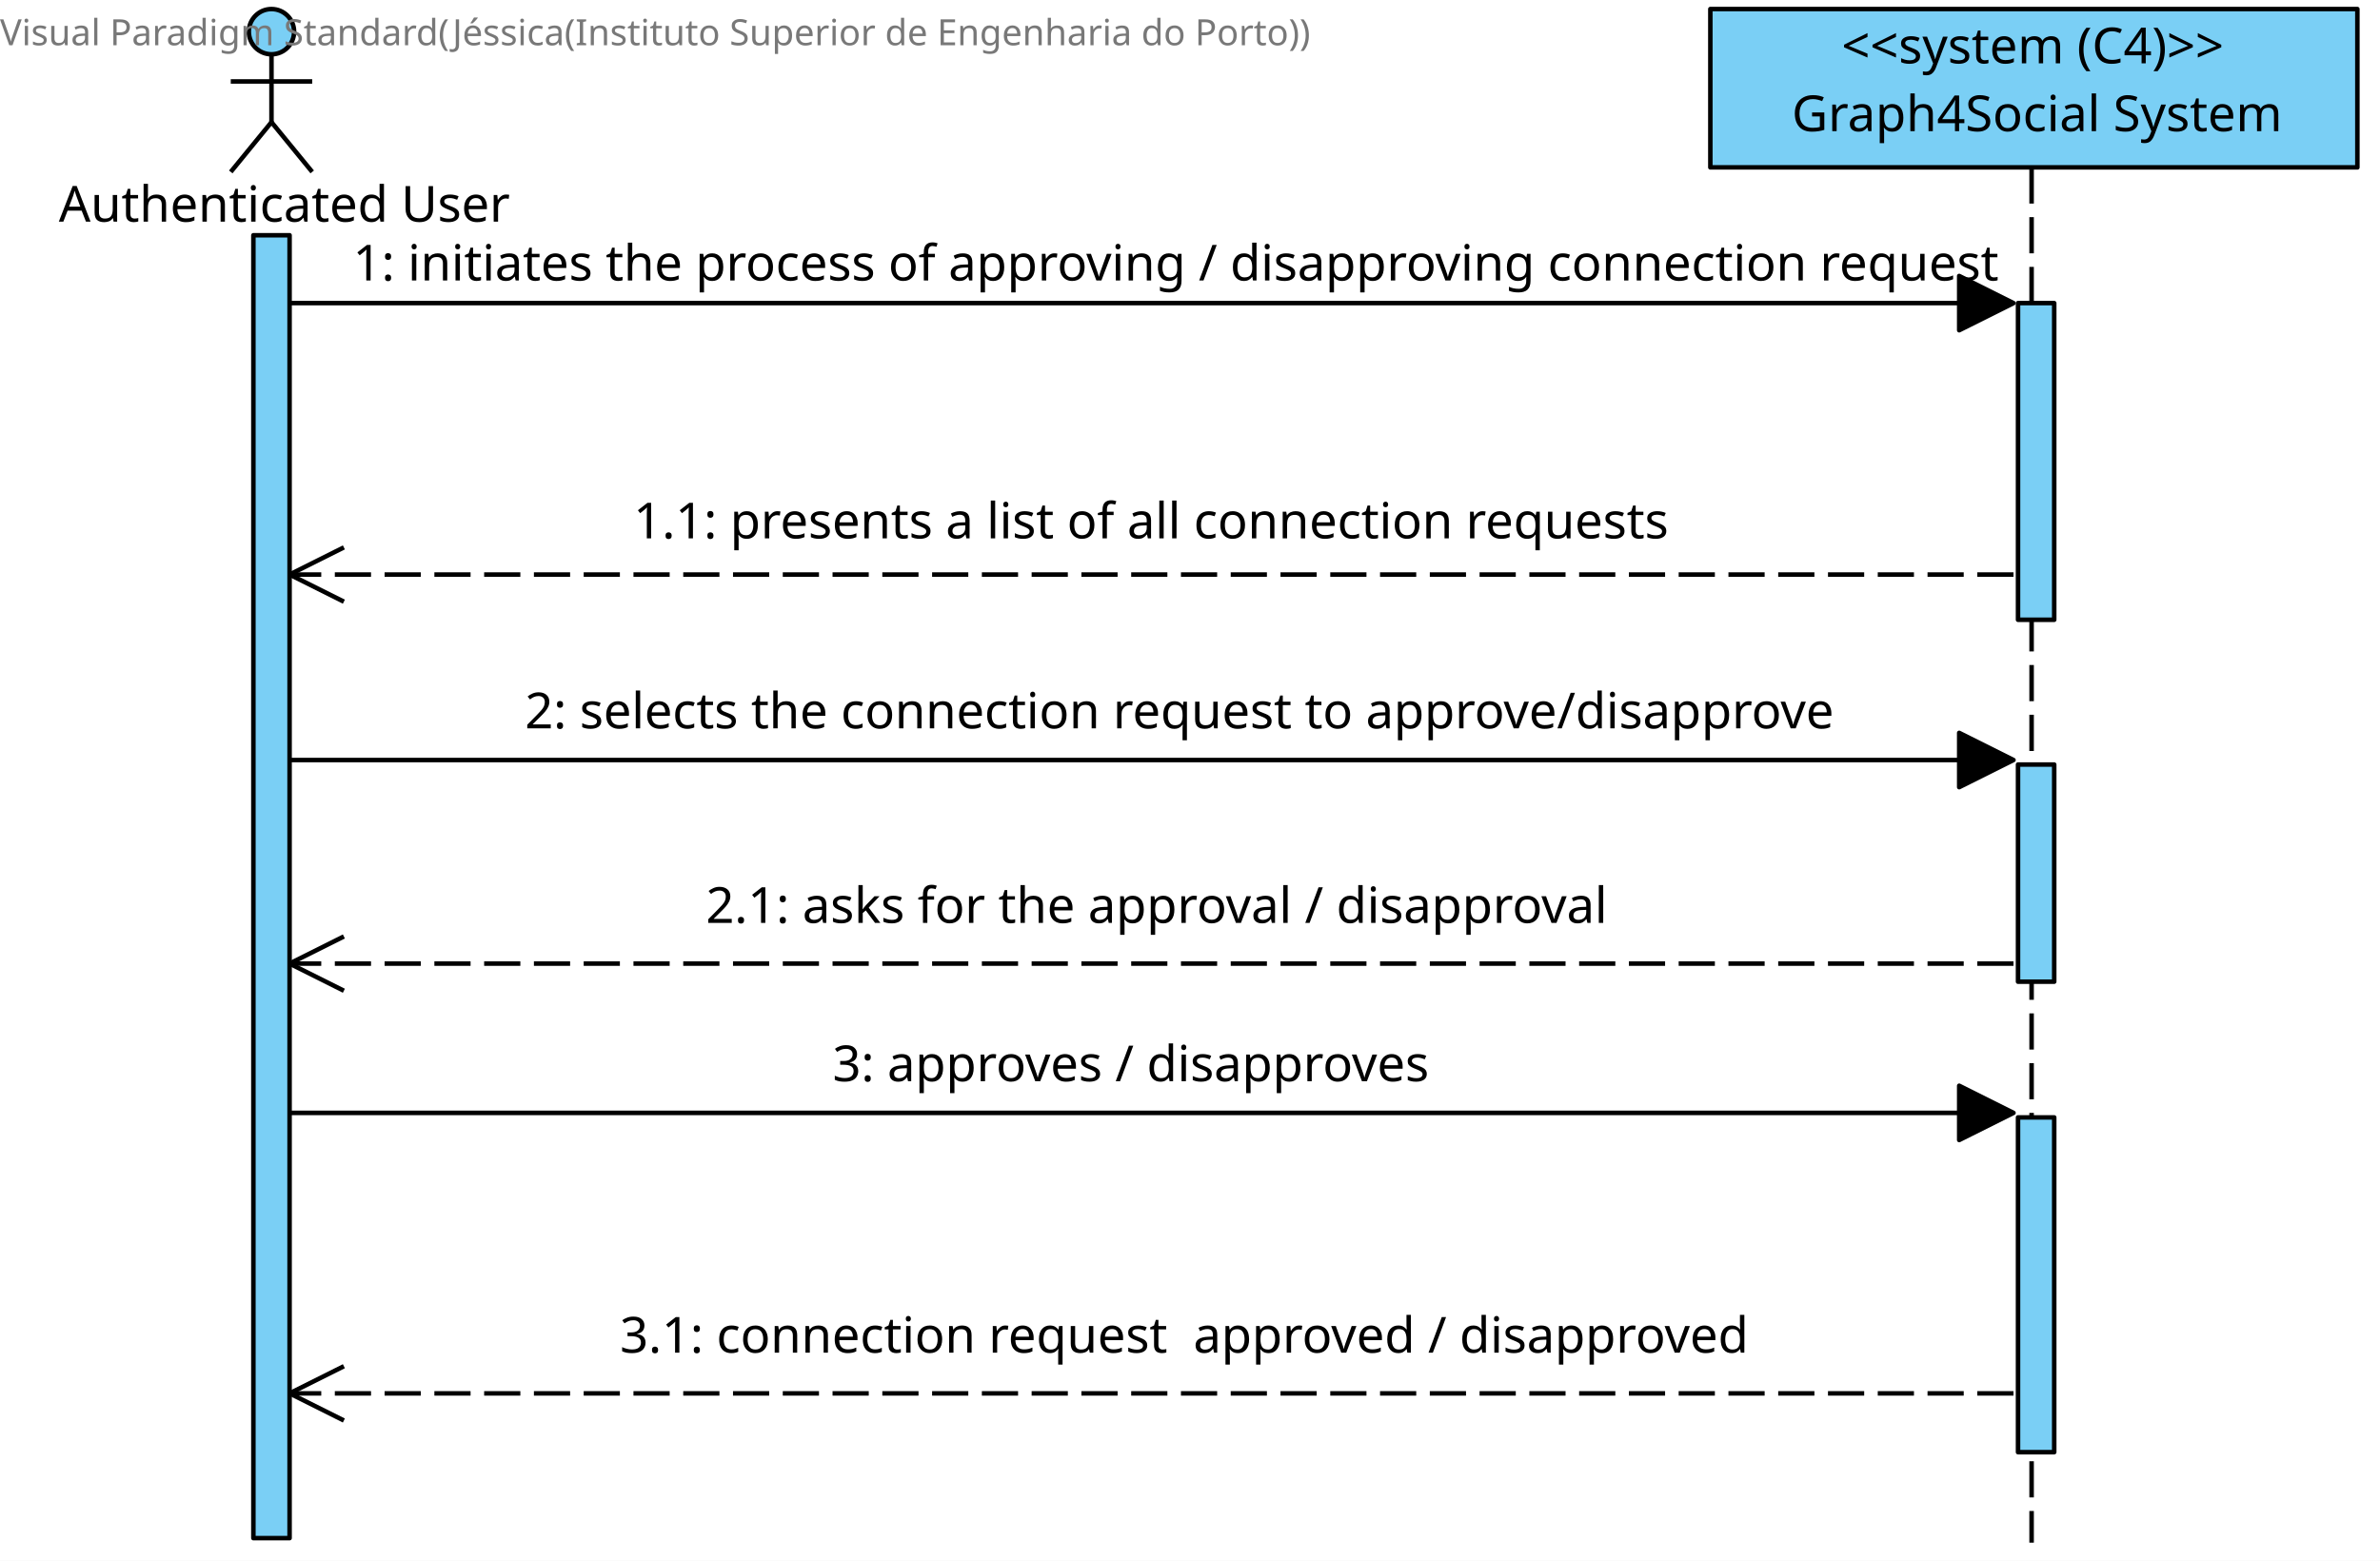
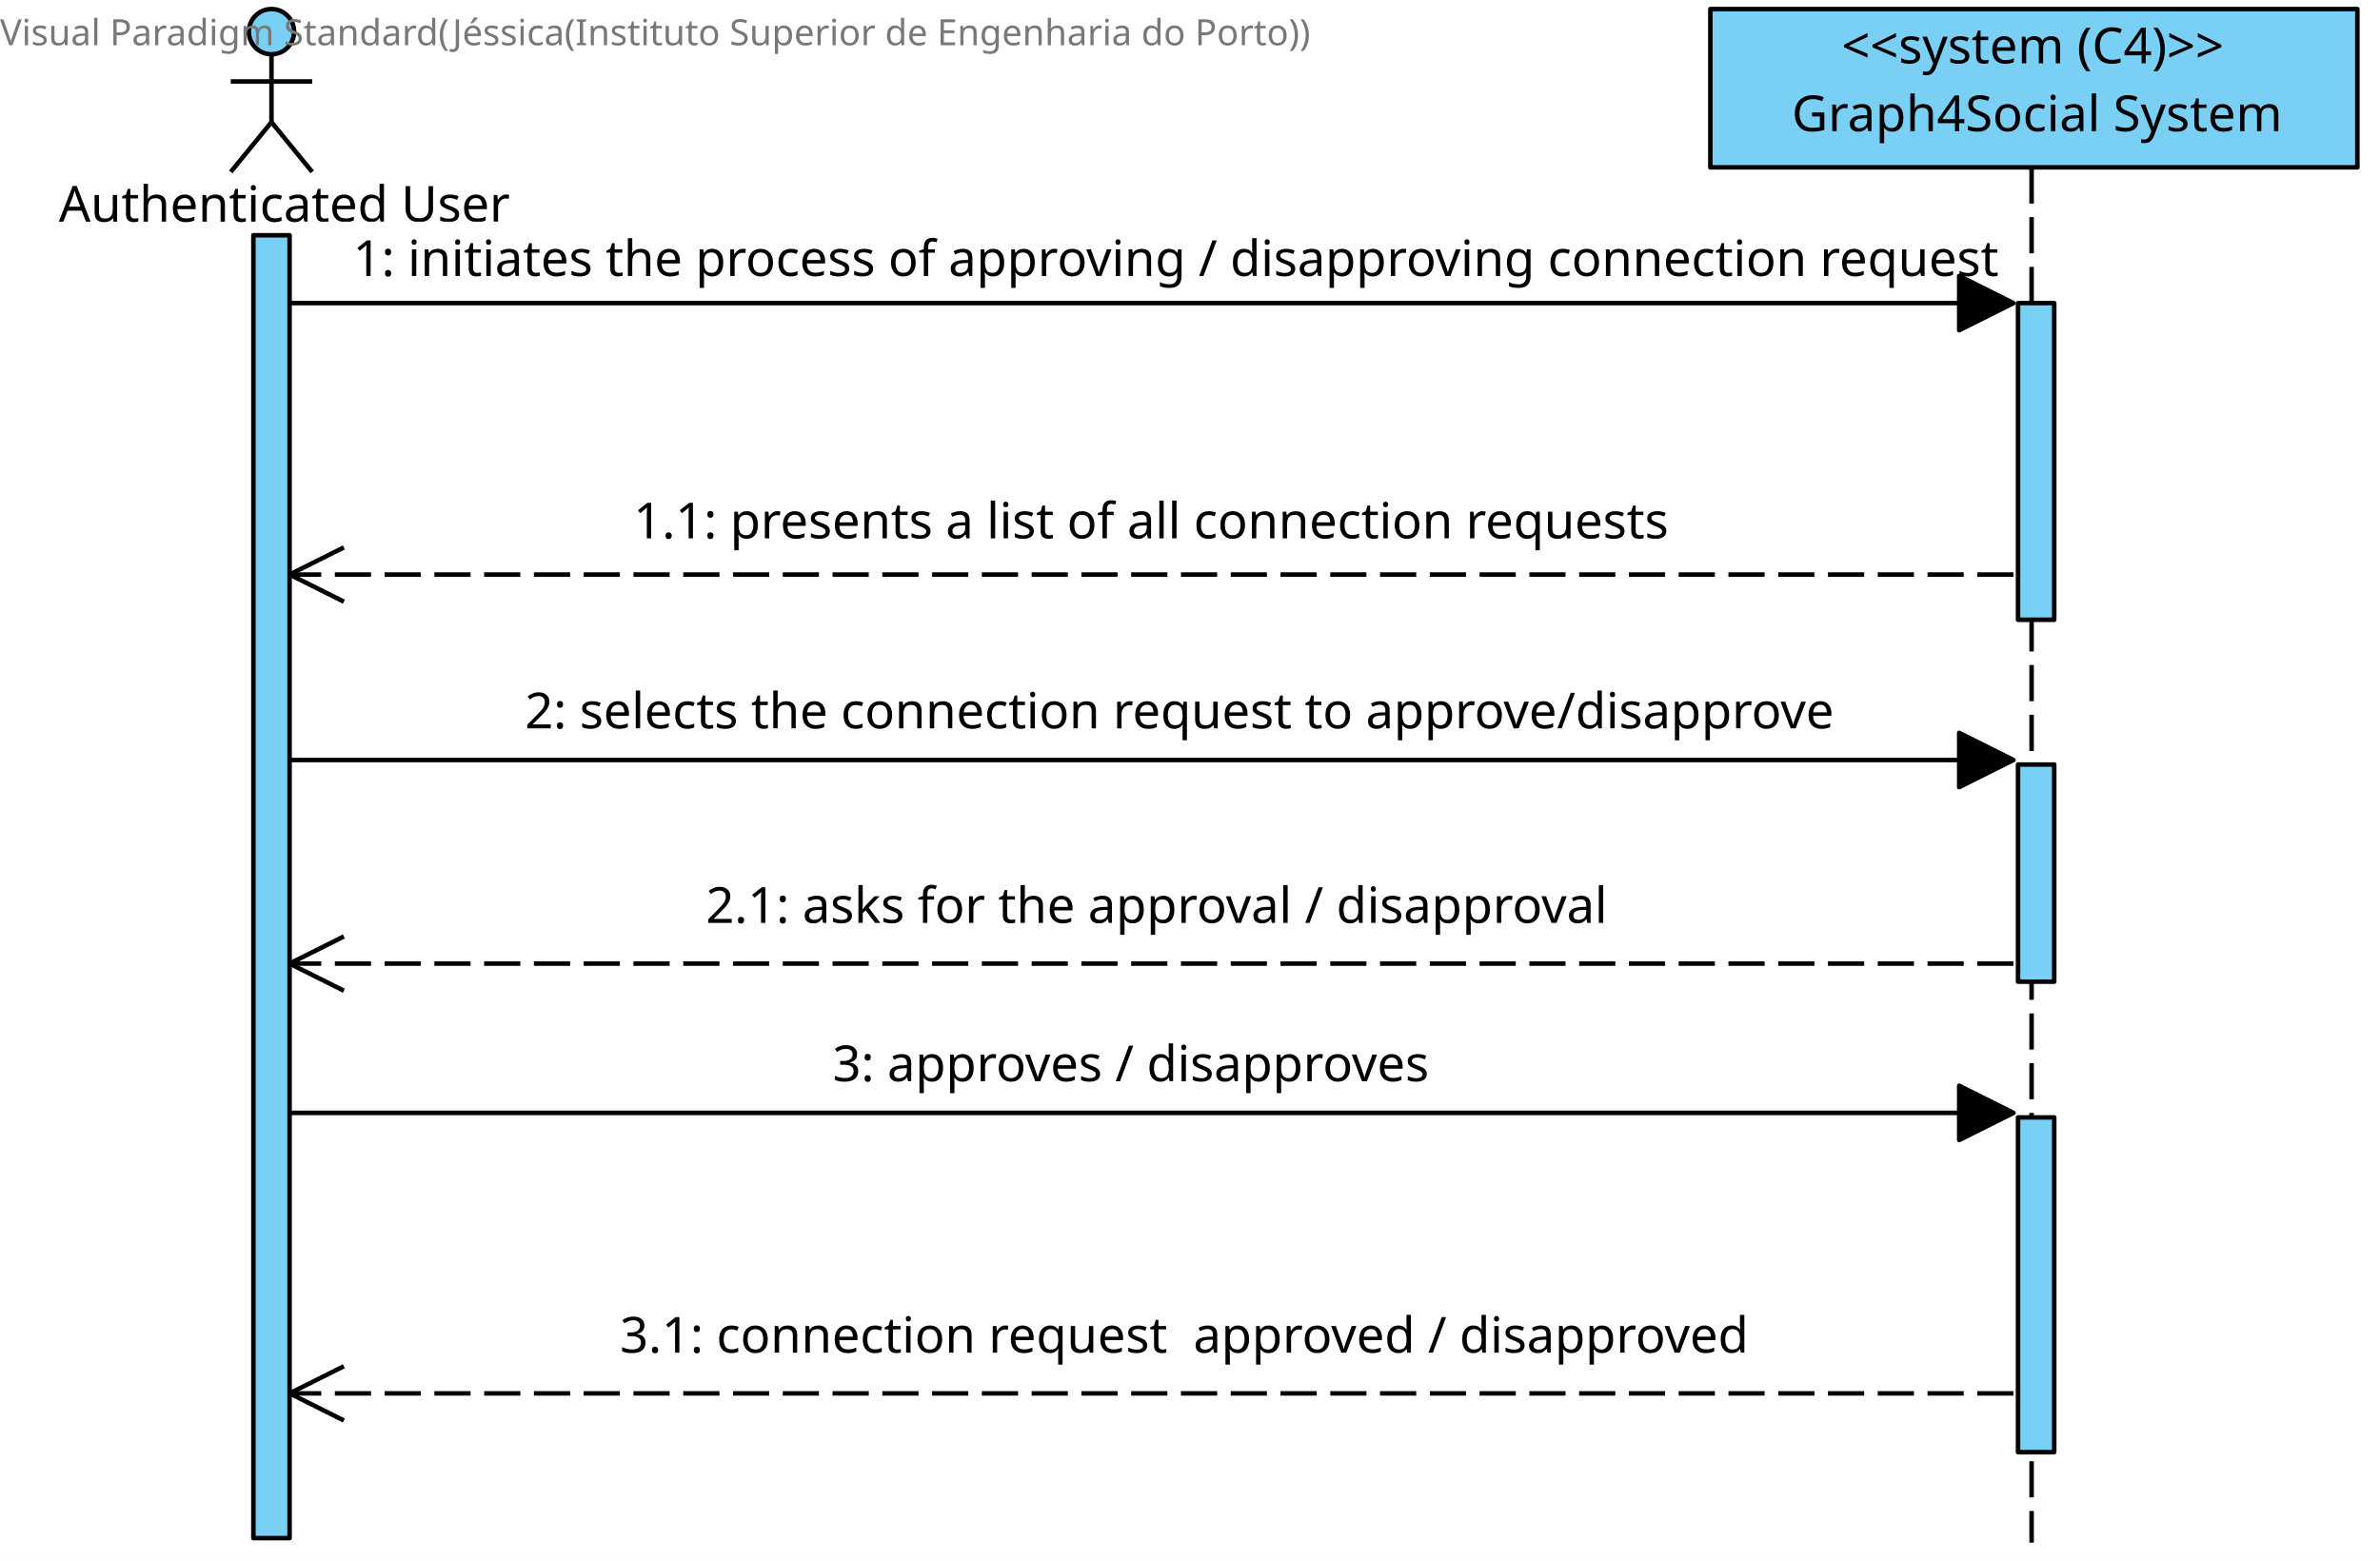
<svg xmlns="http://www.w3.org/2000/svg" fill-opacity="0" color-rendering="auto" color-interpolation="auto" text-rendering="auto" stroke="rgb(0,0,0)" stroke-linecap="square" width="526" stroke-miterlimit="10" shape-rendering="auto" stroke-opacity="0" fill="rgb(0,0,0)" stroke-dasharray="none" font-weight="normal" stroke-width="1" height="345" font-family="'Dialog'" font-style="normal" stroke-linejoin="miter" font-size="12px" stroke-dashoffset="0" image-rendering="auto">
  <defs id="genericDefs" />
  <g>
    <defs id="defs1">
      <clipPath clipPathUnits="userSpaceOnUse" id="clipPath1">
        <path d="M-7 -7 L155 -7 L155 350 L-7 350 L-7 -7 Z" />
      </clipPath>
      <clipPath clipPathUnits="userSpaceOnUse" id="clipPath2">
        <path d="M-7 -7 L71 -7 L71 350 L-7 350 L-7 -7 Z" />
      </clipPath>
      <clipPath clipPathUnits="userSpaceOnUse" id="clipPath3">
        <path d="M-7 -7 L19 -7 L19 81 L-7 81 L-7 -7 Z" />
      </clipPath>
      <clipPath clipPathUnits="userSpaceOnUse" id="clipPath4">
        <path d="M-7 -7 L19 -7 L19 85 L-7 85 L-7 -7 Z" />
      </clipPath>
      <clipPath clipPathUnits="userSpaceOnUse" id="clipPath5">
        <path d="M-7 -7 L19 -7 L19 59 L-7 59 L-7 -7 Z" />
      </clipPath>
      <clipPath clipPathUnits="userSpaceOnUse" id="clipPath6">
        <path d="M-144 -30 L288 -30 L288 60 L-144 60 L-144 -30 Z" />
      </clipPath>
      <clipPath clipPathUnits="userSpaceOnUse" id="clipPath7">
        <path d="M-117 -15 L234 -15 L234 30 L-117 30 L-117 -15 Z" />
      </clipPath>
      <clipPath clipPathUnits="userSpaceOnUse" id="clipPath8">
        <path d="M0 0 L468 0 L468 87 L0 87 L0 0 Z" />
      </clipPath>
      <clipPath clipPathUnits="userSpaceOnUse" id="clipPath9">
-         <path d="M0 0 L0 12 L96 12 L96 25 L409 25 L409 40 L44 40 L44 27 L0 27 L0 87 L106 87 L106 82 L347 82 L347 87 L468 87 L468 7 L355 7 L355 0 Z" />
+         <path d="M0 0 L0 12 L96 12 L96 24 L409 24 L409 39 L44 39 L44 27 L0 27 L0 87 L106 87 L106 82 L347 82 L347 87 L468 87 L468 7 L355 7 L355 0 Z" />
      </clipPath>
      <clipPath clipPathUnits="userSpaceOnUse" id="clipPath10">
        <path d="M0 0 L469 0 L469 87 L0 87 L0 0 Z" />
      </clipPath>
      <clipPath clipPathUnits="userSpaceOnUse" id="clipPath11">
        <path d="M348 21 L348 36 L107 36 L107 21 ZM378 63 L378 78 L84 78 L84 63 ZM0 0 L0 87 L469 87 L469 0 Z" />
      </clipPath>
      <clipPath clipPathUnits="userSpaceOnUse" id="clipPath12">
        <path d="M298 22 L298 37 L152 37 L152 22 ZM0 0 L0 87 L106 87 L106 82 L362 82 L362 87 L469 87 L469 0 L334 0 L334 2 L124 2 L124 0 Z" />
      </clipPath>
      <clipPath clipPathUnits="userSpaceOnUse" id="clipPath13">
        <path d="M362 20 L362 35 L106 35 L106 20 ZM0 0 L0 87 L469 87 L469 0 Z" />
      </clipPath>
      <clipPath clipPathUnits="userSpaceOnUse" id="clipPath14">
        <path d="M377 22 L377 37 L83 37 L83 22 ZM333 65 L333 80 L123 80 L123 65 ZM0 0 L0 87 L468 87 L468 0 Z" />
      </clipPath>
      <clipPath clipPathUnits="userSpaceOnUse" id="clipPath15">
        <path d="M333 20 L333 35 L123 35 L123 20 ZM297 55 L297 70 L151 70 L151 55 ZM0 0 L0 87 L468 87 L468 0 Z" />
      </clipPath>
      <clipPath clipPathUnits="userSpaceOnUse" id="clipPath16">
        <path d="M-210 -15 L420 -15 L420 30 L-210 30 L-210 -15 Z" />
      </clipPath>
      <clipPath clipPathUnits="userSpaceOnUse" id="clipPath17">
        <path d="M-294 -15 L588 -15 L588 30 L-294 30 L-294 -15 Z" />
      </clipPath>
      <clipPath clipPathUnits="userSpaceOnUse" id="clipPath18">
        <path d="M-256 -15 L512 -15 L512 30 L-256 30 L-256 -15 Z" />
      </clipPath>
      <clipPath clipPathUnits="userSpaceOnUse" id="clipPath19">
        <path d="M-146 -15 L292 -15 L292 30 L-146 30 L-146 -15 Z" />
      </clipPath>
      <clipPath clipPathUnits="userSpaceOnUse" id="clipPath20">
        <path d="M-241 -15 L482 -15 L482 30 L-241 30 L-241 -15 Z" />
      </clipPath>
      <clipPath clipPathUnits="userSpaceOnUse" id="clipPath21">
        <path d="M-365 -15 L730 -15 L730 30 L-365 30 L-365 -15 Z" />
      </clipPath>
    </defs>
    <g fill="white" text-rendering="geometricPrecision" fill-opacity="1" stroke-opacity="1" stroke="white">
      <rect x="0" width="526" height="345" y="0" stroke="none" />
    </g>
    <g font-size="11px" transform="translate(378,2)" fill-opacity="1" fill="rgb(122,207,245)" text-rendering="geometricPrecision" image-rendering="optimizeQuality" font-family="sans-serif" stroke="rgb(122,207,245)" stroke-opacity="1">
      <rect x="0" width="143" height="35" y="0" clip-path="url(#clipPath1)" stroke="none" />
    </g>
    <g stroke-linecap="butt" font-size="11px" transform="translate(378,2)" fill-opacity="1" fill="black" text-rendering="geometricPrecision" image-rendering="optimizeQuality" font-family="sans-serif" stroke-linejoin="round" stroke="black" stroke-opacity="1" stroke-miterlimit="0">
      <rect fill="none" x="0" width="143" height="35" y="0" clip-path="url(#clipPath1)" />
      <line clip-path="url(#clipPath1)" fill="none" x1="71" x2="71" y1="35" y2="339" stroke-linejoin="bevel" stroke-dasharray="8,3" />
    </g>
    <g font-size="11px" transform="translate(30,2)" fill-opacity="1" fill="rgb(122,207,245)" text-rendering="geometricPrecision" image-rendering="optimizeQuality" font-family="sans-serif" stroke="rgb(122,207,245)" stroke-opacity="1">
      <circle r="5" clip-path="url(#clipPath2)" cx="30" cy="5" stroke="none" />
      <rect x="26" width="8" height="288" y="50" clip-path="url(#clipPath2)" stroke="none" />
    </g>
    <g stroke-linecap="butt" font-size="11px" transform="translate(30,2)" fill-opacity="1" fill="black" text-rendering="geometricPrecision" image-rendering="optimizeQuality" font-family="sans-serif" stroke-linejoin="round" stroke="black" stroke-opacity="1" stroke-miterlimit="0">
      <circle fill="none" r="5" clip-path="url(#clipPath2)" cx="30" cy="5" />
      <rect fill="none" x="26" width="8" height="288" y="50" clip-path="url(#clipPath2)" />
      <line y2="25" fill="none" x1="30" clip-path="url(#clipPath2)" x2="30" y1="10" />
      <line y2="36" fill="none" x1="30" clip-path="url(#clipPath2)" x2="21" y1="25" />
      <line y2="36" fill="none" x1="30" clip-path="url(#clipPath2)" x2="39" y1="25" />
      <line y2="16" fill="none" x1="21" clip-path="url(#clipPath2)" x2="39" y1="16" />
    </g>
    <g font-size="11px" transform="translate(446,67)" fill-opacity="1" fill="rgb(122,207,245)" text-rendering="geometricPrecision" image-rendering="optimizeQuality" font-family="sans-serif" stroke="rgb(122,207,245)" stroke-opacity="1">
      <rect x="0" width="8" height="70" y="0" clip-path="url(#clipPath3)" stroke="none" />
    </g>
    <g stroke-linecap="butt" font-size="11px" transform="translate(446,67)" fill-opacity="1" fill="black" text-rendering="geometricPrecision" image-rendering="optimizeQuality" font-family="sans-serif" stroke-linejoin="round" stroke="black" stroke-opacity="1" stroke-miterlimit="0">
      <rect fill="none" x="0" width="8" height="70" y="0" clip-path="url(#clipPath3)" />
    </g>
    <g font-size="11px" transform="translate(446,247)" fill-opacity="1" fill="rgb(122,207,245)" text-rendering="geometricPrecision" image-rendering="optimizeQuality" font-family="sans-serif" stroke="rgb(122,207,245)" stroke-opacity="1">
      <rect x="0" width="8" height="74" y="0" clip-path="url(#clipPath4)" stroke="none" />
    </g>
    <g stroke-linecap="butt" font-size="11px" transform="translate(446,247)" fill-opacity="1" fill="black" text-rendering="geometricPrecision" image-rendering="optimizeQuality" font-family="sans-serif" stroke-linejoin="round" stroke="black" stroke-opacity="1" stroke-miterlimit="0">
      <rect fill="none" x="0" width="8" height="74" y="0" clip-path="url(#clipPath4)" />
    </g>
    <g font-size="11px" transform="translate(446,169)" fill-opacity="1" fill="rgb(122,207,245)" text-rendering="geometricPrecision" image-rendering="optimizeQuality" font-family="sans-serif" stroke="rgb(122,207,245)" stroke-opacity="1">
      <rect x="0" width="8" height="48" y="0" clip-path="url(#clipPath5)" stroke="none" />
    </g>
    <g stroke-linecap="butt" font-size="11px" transform="translate(446,169)" fill-opacity="1" fill="black" text-rendering="geometricPrecision" image-rendering="optimizeQuality" font-family="sans-serif" stroke-linejoin="round" stroke="black" stroke-opacity="1" stroke-miterlimit="0">
      <rect fill="none" x="0" width="8" height="48" y="0" clip-path="url(#clipPath5)" />
    </g>
    <g font-size="11px" transform="translate(378,2)" fill-opacity="1" fill="black" text-rendering="geometricPrecision" image-rendering="optimizeQuality" font-family="sans-serif" stroke="black" stroke-opacity="1">
      <text x="29" xml:space="preserve" y="12" clip-path="url(#clipPath6)" stroke="none">&lt;&lt;system (C4)&gt;&gt;</text>
      <text x="18" xml:space="preserve" y="27" clip-path="url(#clipPath6)" stroke="none">Graph4Social System</text>
    </g>
    <g font-size="11px" transform="translate(2,37)" fill-opacity="1" fill="black" text-rendering="geometricPrecision" image-rendering="optimizeQuality" font-family="sans-serif" stroke="black" stroke-opacity="1">
      <text x="11" xml:space="preserve" y="12" clip-path="url(#clipPath7)" stroke="none">Authenticated User</text>
    </g>
    <g stroke-linecap="butt" font-size="11px" transform="translate(23,25)" fill-opacity="1" fill="black" text-rendering="geometricPrecision" image-rendering="optimizeQuality" font-family="sans-serif" stroke-linejoin="round" stroke="black" stroke-opacity="1">
      <line y2="42" fill="none" x1="41" clip-path="url(#clipPath9)" x2="422" y1="42" />
      <polygon points=" 422 42 410 36 410 48" clip-path="url(#clipPath9)" stroke="none" />
      <polygon fill="none" points=" 422 42 410 36 410 48" clip-path="url(#clipPath9)" />
    </g>
    <g fill-opacity="1" text-rendering="geometricPrecision" stroke="black" stroke-linecap="butt" transform="translate(22,86)" stroke-miterlimit="0" stroke-opacity="1" fill="black" stroke-dasharray="8,3" font-family="sans-serif" stroke-linejoin="round" font-size="11px" image-rendering="optimizeQuality">
      <line y2="41" fill="none" x1="423" clip-path="url(#clipPath11)" x2="42" y1="41" />
      <line clip-path="url(#clipPath11)" fill="none" x1="42" x2="54" y1="41" y2="47" stroke-dasharray="none" stroke-miterlimit="10" />
      <line clip-path="url(#clipPath11)" fill="none" x1="42" x2="54" y1="41" y2="35" stroke-dasharray="none" stroke-miterlimit="10" />
    </g>
    <g stroke-linecap="butt" font-size="11px" transform="translate(22,205)" fill-opacity="1" fill="black" text-rendering="geometricPrecision" image-rendering="optimizeQuality" font-family="sans-serif" stroke-linejoin="round" stroke="black" stroke-opacity="1">
      <line y2="41" fill="none" x1="42" clip-path="url(#clipPath12)" x2="423" y1="41" />
      <polygon points=" 423 41 411 35 411 47" clip-path="url(#clipPath12)" stroke="none" />
      <polygon fill="none" points=" 423 41 411 35 411 47" clip-path="url(#clipPath12)" />
    </g>
    <g fill-opacity="1" text-rendering="geometricPrecision" stroke="black" stroke-linecap="butt" transform="translate(22,267)" stroke-miterlimit="0" stroke-opacity="1" fill="black" stroke-dasharray="8,3" font-family="sans-serif" stroke-linejoin="round" font-size="11px" image-rendering="optimizeQuality">
      <line y2="41" fill="none" x1="423" clip-path="url(#clipPath13)" x2="42" y1="41" />
      <line clip-path="url(#clipPath13)" fill="none" x1="42" x2="54" y1="41" y2="47" stroke-dasharray="none" stroke-miterlimit="10" />
      <line clip-path="url(#clipPath13)" fill="none" x1="42" x2="54" y1="41" y2="35" stroke-dasharray="none" stroke-miterlimit="10" />
    </g>
    <g stroke-linecap="butt" font-size="11px" transform="translate(23,127)" fill-opacity="1" fill="black" text-rendering="geometricPrecision" image-rendering="optimizeQuality" font-family="sans-serif" stroke-linejoin="round" stroke="black" stroke-opacity="1">
      <line y2="41" fill="none" x1="41" clip-path="url(#clipPath14)" x2="422" y1="41" />
      <polygon points=" 422 41 410 35 410 47" clip-path="url(#clipPath14)" stroke="none" />
      <polygon fill="none" points=" 422 41 410 35 410 47" clip-path="url(#clipPath14)" />
    </g>
    <g fill-opacity="1" text-rendering="geometricPrecision" stroke="black" stroke-linecap="butt" transform="translate(23,172)" stroke-miterlimit="0" stroke-opacity="1" fill="black" stroke-dasharray="8,3" font-family="sans-serif" stroke-linejoin="round" font-size="11px" image-rendering="optimizeQuality">
      <line y2="41" fill="none" x1="422" clip-path="url(#clipPath15)" x2="41" y1="41" />
      <line clip-path="url(#clipPath15)" fill="none" x1="41" x2="53" y1="41" y2="47" stroke-dasharray="none" stroke-miterlimit="10" />
      <line clip-path="url(#clipPath15)" fill="none" x1="41" x2="53" y1="41" y2="35" stroke-dasharray="none" stroke-miterlimit="10" />
    </g>
    <g font-size="11px" transform="translate(146,192)" fill-opacity="1" fill="white" text-rendering="geometricPrecision" image-rendering="optimizeQuality" font-family="sans-serif" stroke="white" stroke-opacity="1">
      <rect x="0" width="210" height="15" y="0" clip-path="url(#clipPath16)" stroke="none" />
      <text fill="black" x="10" xml:space="preserve" y="12" clip-path="url(#clipPath16)" stroke="none">2.1: asks for the approval / disapproval</text>
    </g>
    <g font-size="11px" transform="translate(106,149)" fill-opacity="1" fill="white" text-rendering="geometricPrecision" image-rendering="optimizeQuality" font-family="sans-serif" stroke="white" stroke-opacity="1">
      <rect x="0" width="294" height="15" y="0" clip-path="url(#clipPath17)" stroke="none" />
      <text fill="black" x="10" xml:space="preserve" y="12" clip-path="url(#clipPath17)" stroke="none">2: selects the connection request to approve/disapprove</text>
    </g>
    <g font-size="11px" transform="translate(128,287)" fill-opacity="1" fill="white" text-rendering="geometricPrecision" image-rendering="optimizeQuality" font-family="sans-serif" stroke="white" stroke-opacity="1">
      <rect x="0" width="256" height="15" y="0" clip-path="url(#clipPath18)" stroke="none" />
      <text fill="black" x="9" xml:space="preserve" y="12" clip-path="url(#clipPath18)" stroke="none">3.1: connection request  approved / disapproved</text>
    </g>
    <g font-size="11px" transform="translate(174,227)" fill-opacity="1" fill="white" text-rendering="geometricPrecision" image-rendering="optimizeQuality" font-family="sans-serif" stroke="white" stroke-opacity="1">
      <rect x="0" width="146" height="15" y="0" clip-path="url(#clipPath19)" stroke="none" />
      <text fill="black" x="10" xml:space="preserve" y="12" clip-path="url(#clipPath19)" stroke="none">3: approves / disapproves</text>
    </g>
    <g font-size="11px" transform="translate(129,107)" fill-opacity="1" fill="white" text-rendering="geometricPrecision" image-rendering="optimizeQuality" font-family="sans-serif" stroke="white" stroke-opacity="1">
      <rect x="0" width="241" height="15" y="0" clip-path="url(#clipPath20)" stroke="none" />
      <text fill="black" x="11" xml:space="preserve" y="12" clip-path="url(#clipPath20)" stroke="none">1.1: presents a list of all connection requests</text>
    </g>
-     <g font-size="11px" transform="translate(67,50)" fill-opacity="1" fill="white" text-rendering="geometricPrecision" image-rendering="optimizeQuality" font-family="sans-serif" stroke="white" stroke-opacity="1">
+     <g font-size="11px" transform="translate(67,49)" fill-opacity="1" fill="white" text-rendering="geometricPrecision" image-rendering="optimizeQuality" font-family="sans-serif" stroke="white" stroke-opacity="1">
      <rect x="0" width="365" height="15" y="0" clip-path="url(#clipPath21)" stroke="none" />
      <text fill="black" x="11" xml:space="preserve" y="12" clip-path="url(#clipPath21)" stroke="none">1: initiates the process of approving / disapproving connection request</text>
    </g>
    <g font-size="8px" fill-opacity="1" fill="rgb(120,120,120)" text-rendering="geometricPrecision" image-rendering="optimizeQuality" stroke="rgb(120,120,120)" stroke-opacity="1">
      <text x="0" xml:space="preserve" y="10" stroke="none">Visual Paradigm Standard(Jéssica(Instituto Superior de Engenharia do Porto))</text>
    </g>
  </g>
</svg>
